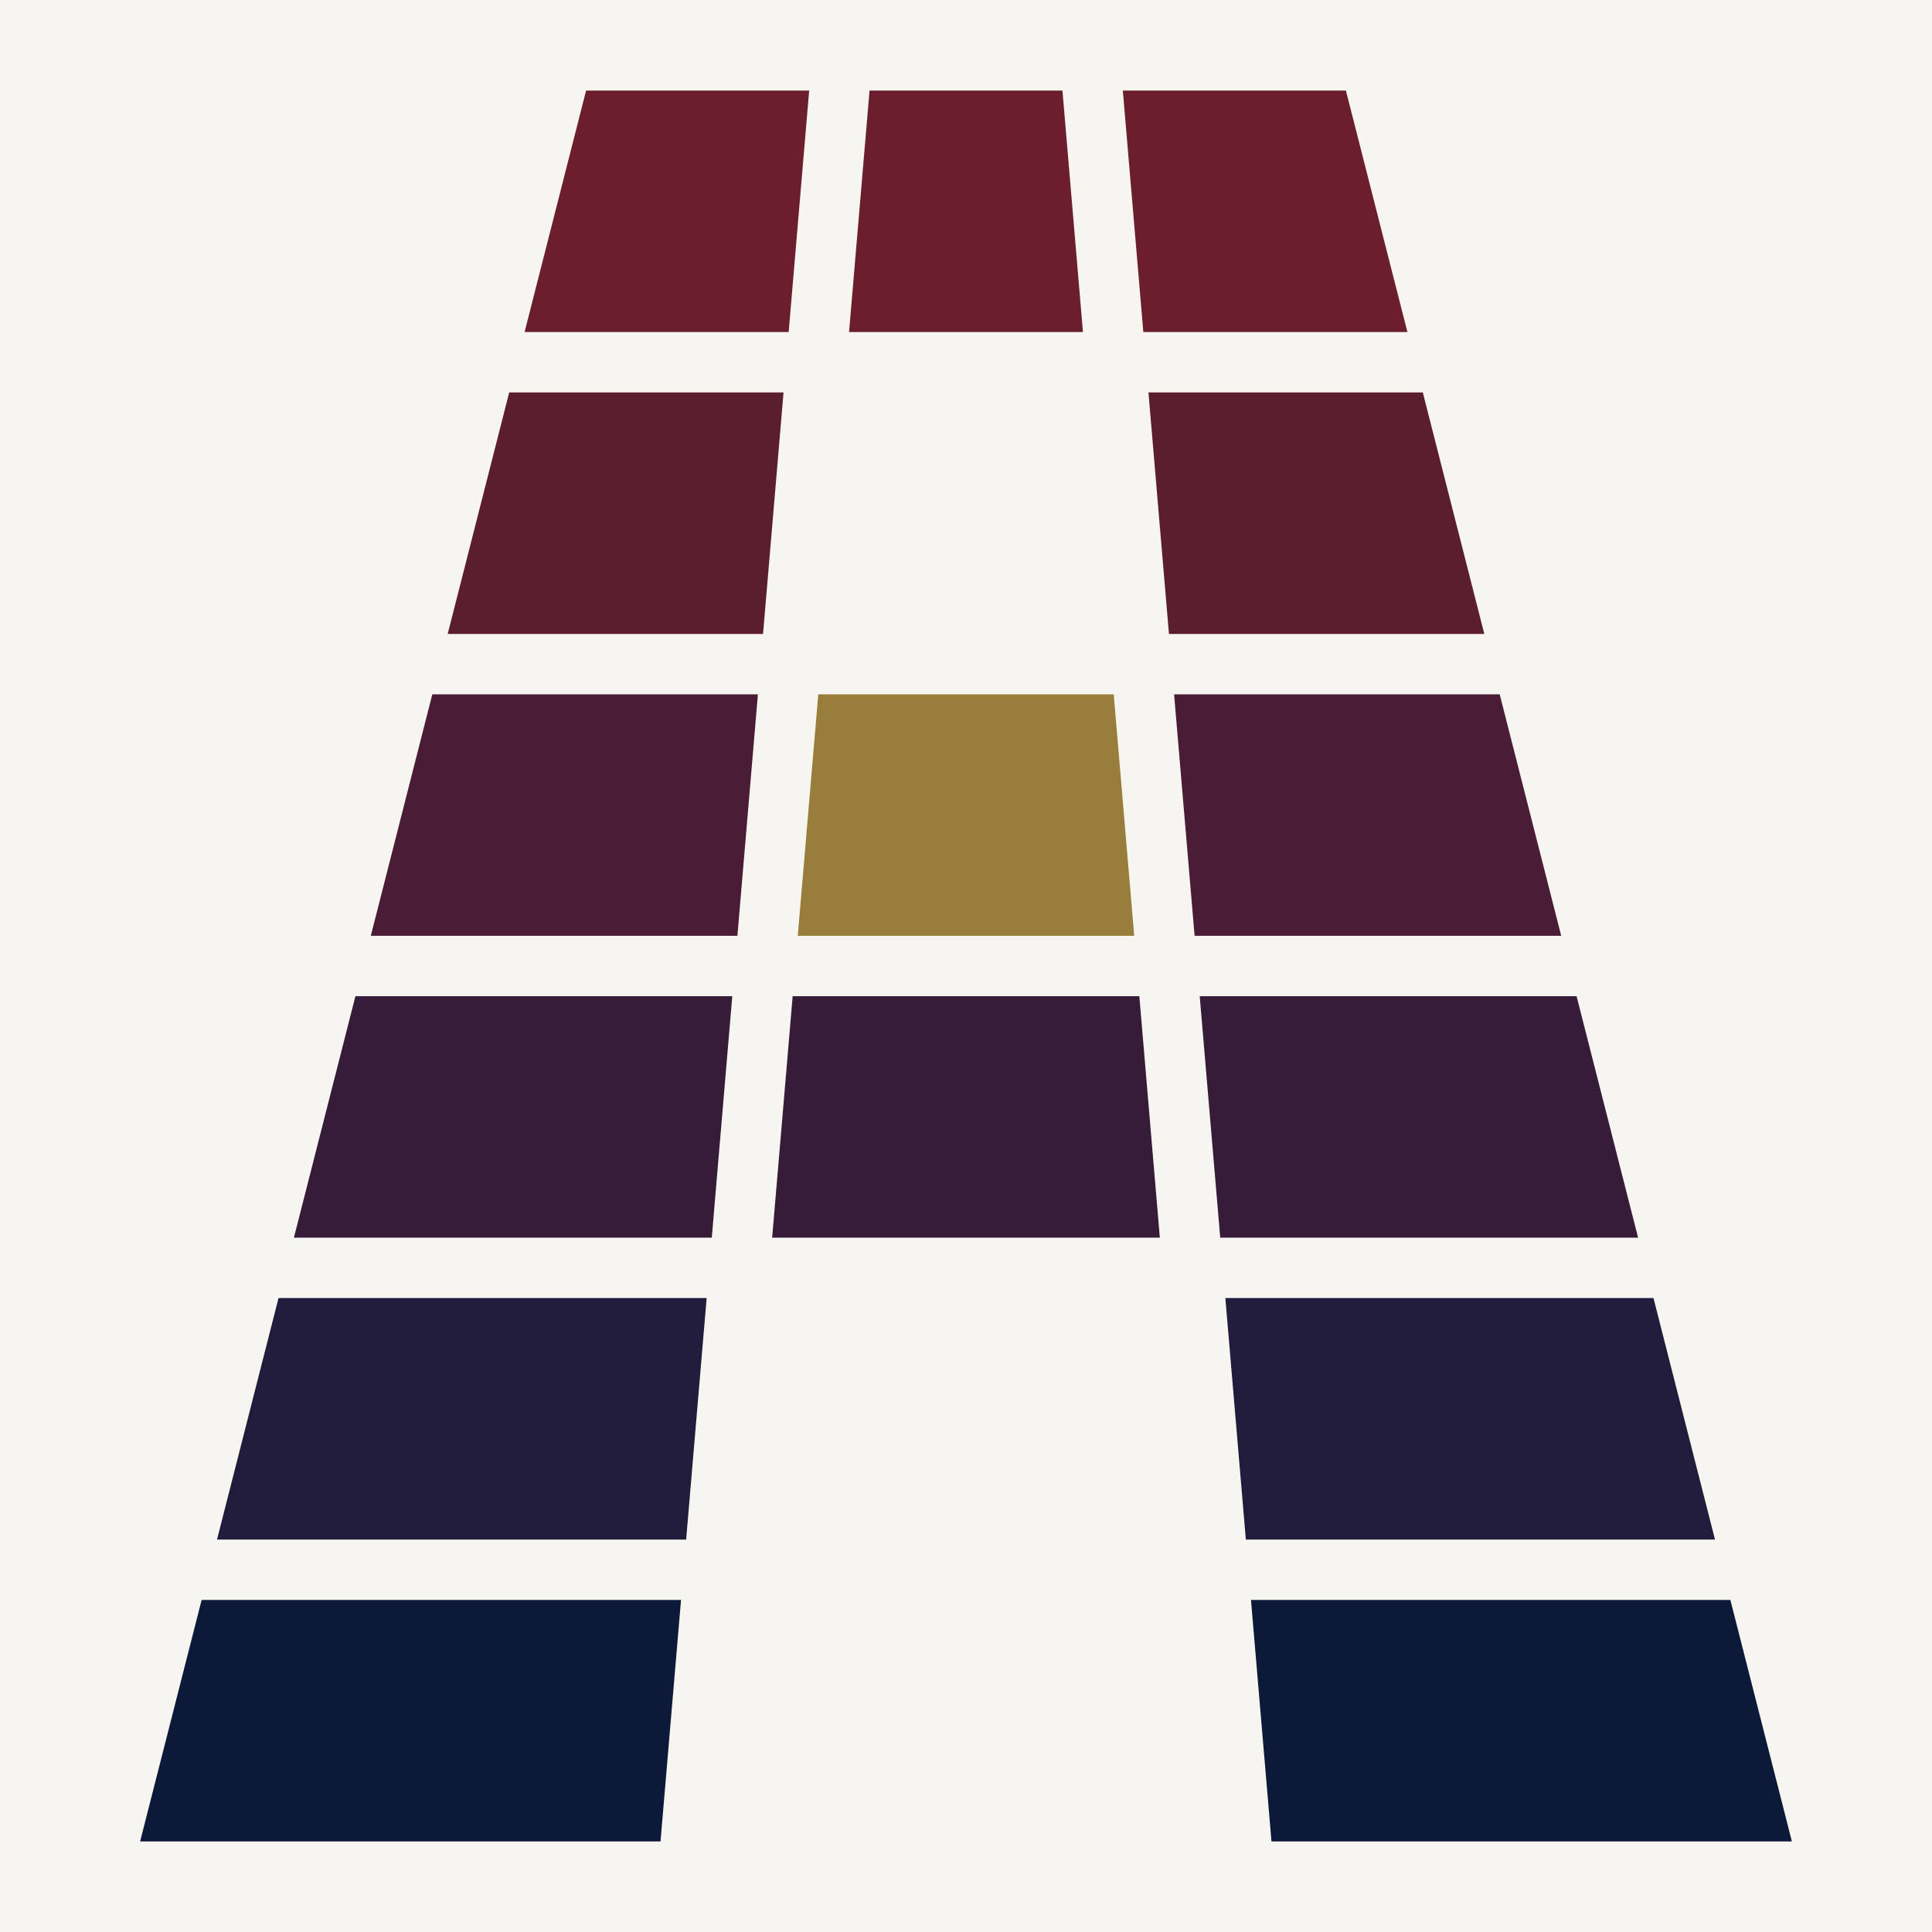
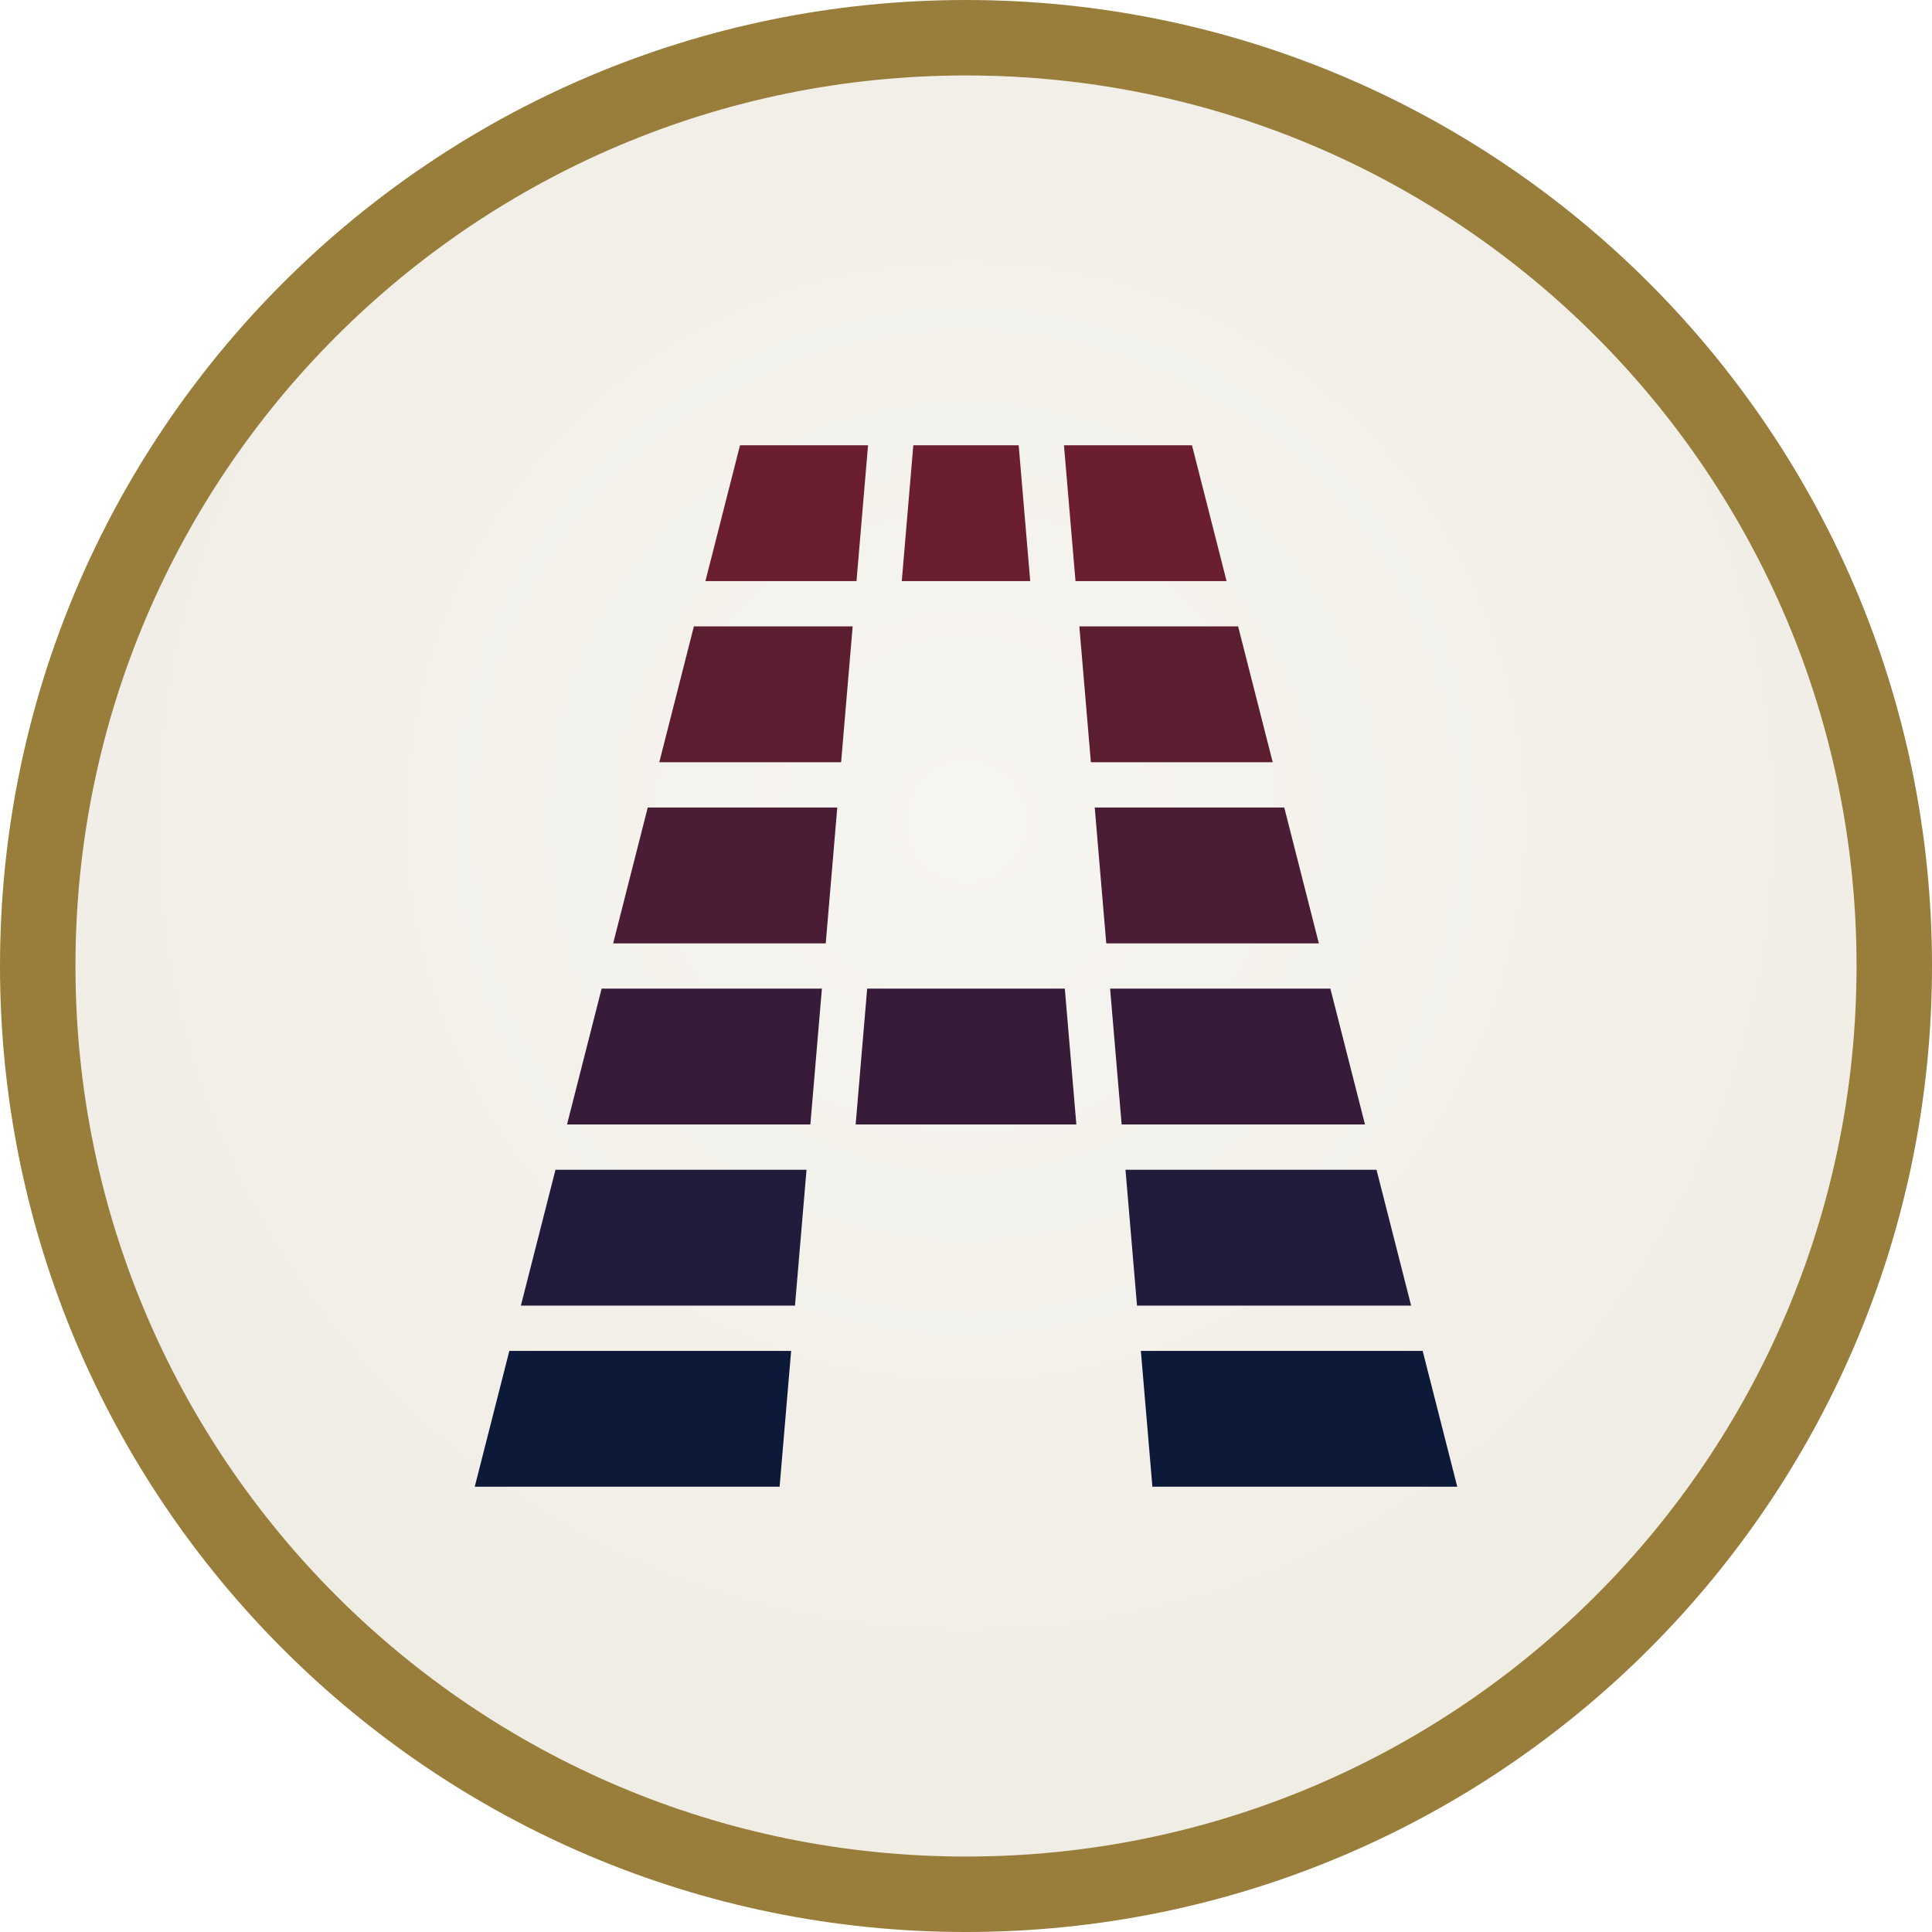
<svg xmlns="http://www.w3.org/2000/svg" viewBox="0 0 512 512">
-   <rect width="512" height="512" fill="#F7F5F0" />
-   <path data-part="tile" data-row="0" d="M155.321 24 L214.44 24 L209.006 88 L139.019 88 Z" fill="#6B1E2E" />
-   <path data-part="tile" data-row="0" d="M230.44 24 L281.56 24 L286.994 88 L225.006 88 Z" fill="#6B1E2E" />
-   <path data-part="tile" data-row="0" d="M297.56 24 L356.679 24 L372.981 88 L302.994 88 Z" fill="#6B1E2E" />
-   <path data-part="tile" data-row="1" d="M134.943 104 L207.648 104 L202.214 168 L118.642 168 Z" fill="#5B1E30" />
-   <path data-part="tile" data-row="1" d="M304.352 104 L377.057 104 L393.358 168 L309.786 168 Z" fill="#5B1E30" />
-   <path data-part="tile" data-row="2" d="M114.566 184 L200.855 184 L195.421 248 L98.264 248 Z" fill="#4B1C35" />
-   <path data-part="cell" data-row="2" d="M216.855 184 L295.145 184 L300.579 248 L211.421 248 Z" fill="#997D3A" />
-   <path data-part="tile" data-row="2" d="M311.145 184 L397.434 184 L413.736 248 L316.579 248 Z" fill="#4B1C35" />
-   <path data-part="tile" data-row="3" d="M94.189 264 L194.063 264 L188.629 328 L77.887 328 Z" fill="#371C3A" />
-   <path data-part="tile" data-row="3" d="M210.063 264 L301.937 264 L307.371 328 L204.629 328 Z" fill="#371C3A" />
-   <path data-part="tile" data-row="3" d="M317.937 264 L417.811 264 L434.113 328 L323.371 328 Z" fill="#371C3A" />
-   <path data-part="tile" data-row="4" d="M73.811 344 L187.27 344 L181.836 408 L57.509 408 Z" fill="#211B3C" />
-   <path data-part="tile" data-row="4" d="M324.73 344 L438.189 344 L454.491 408 L330.164 408 Z" fill="#211B3C" />
-   <path data-part="tile" data-row="5" d="M53.434 424 L180.478 424 L175.044 488 L37.132 488 Z" fill="#0C1938" />
-   <path data-part="tile" data-row="5" d="M331.522 424 L458.566 424 L474.868 488 L336.956 488 Z" fill="#0C1938" />
+   <defs>
+     <radialGradient id="i512-d" cx="50%" cy="42%" r="62%">
+       <stop offset="0" stop-color="#F7F5F0" />
+       <stop offset="1" stop-color="#EFECE4" />
+     </radialGradient>
+   </defs>
+   <g>
+     <circle data-part="disc" cx="256" cy="256" r="236" fill="url(#i512-d)" />
+     <circle data-part="ring" cx="256" cy="256" r="246" fill="none" stroke="#997D3A" stroke-width="20" />
+     <path data-part="tile" data-row="0" d="M196.113 118 L230.038 118 L226.981 154 L186.943 154Z" fill="#6B1E2E" />
+     <path data-part="tile" data-row="0" d="M242.038 118 L269.962 118 L273.019 154 L238.981 154Z" fill="#6B1E2E" />
+     <path data-part="tile" data-row="0" d="M281.962 118 L315.887 118 L325.057 154 L285.019 154Z" fill="#6B1E2E" />
+     <path data-part="tile" data-row="1" d="M183.887 166 L225.962 166 L222.906 202 L174.717 202Z" fill="#5B1E30" />
+     <path data-part="tile" data-row="1" d="M286.038 166 L328.113 166 L337.283 202 L289.094 202Z" fill="#5B1E30" />
+     <path data-part="tile" data-row="2" d="M171.66 214 L221.887 214 L218.83 250 L162.491 250Z" fill="#4B1C35" />
+     <path data-part="tile" data-row="2" d="M290.113 214 L340.34 214 L349.509 250 L293.17 250Z" fill="#4B1C35" />
+     <path data-part="tile" data-row="3" d="M159.434 262 L217.811 262 L214.755 298 L150.264 298Z" fill="#371C3A" />
+     <path data-part="tile" data-row="3" d="M229.811 262 L282.189 262 L285.245 298 L226.755 298Z" fill="#371C3A" />
+     <path data-part="tile" data-row="3" d="M294.189 262 L352.566 262 L361.736 298 L297.245 298Z" fill="#371C3A" />
+     <path data-part="tile" data-row="4" d="M147.208 310 L213.736 310 L210.679 346 L138.038 346Z" fill="#211B3C" />
+     <path data-part="tile" data-row="4" d="M298.264 310 L364.792 310 L373.962 346 L301.321 346Z" fill="#211B3C" />
+     <path data-part="tile" data-row="5" d="M134.981 358 L209.66 358 L206.604 394 L125.811 394Z" fill="#0C1938" />
+     <path data-part="tile" data-row="5" d="M302.34 358 L377.019 358 L386.189 394 L305.396 394Z" fill="#0C1938" />
+   </g>
</svg>
